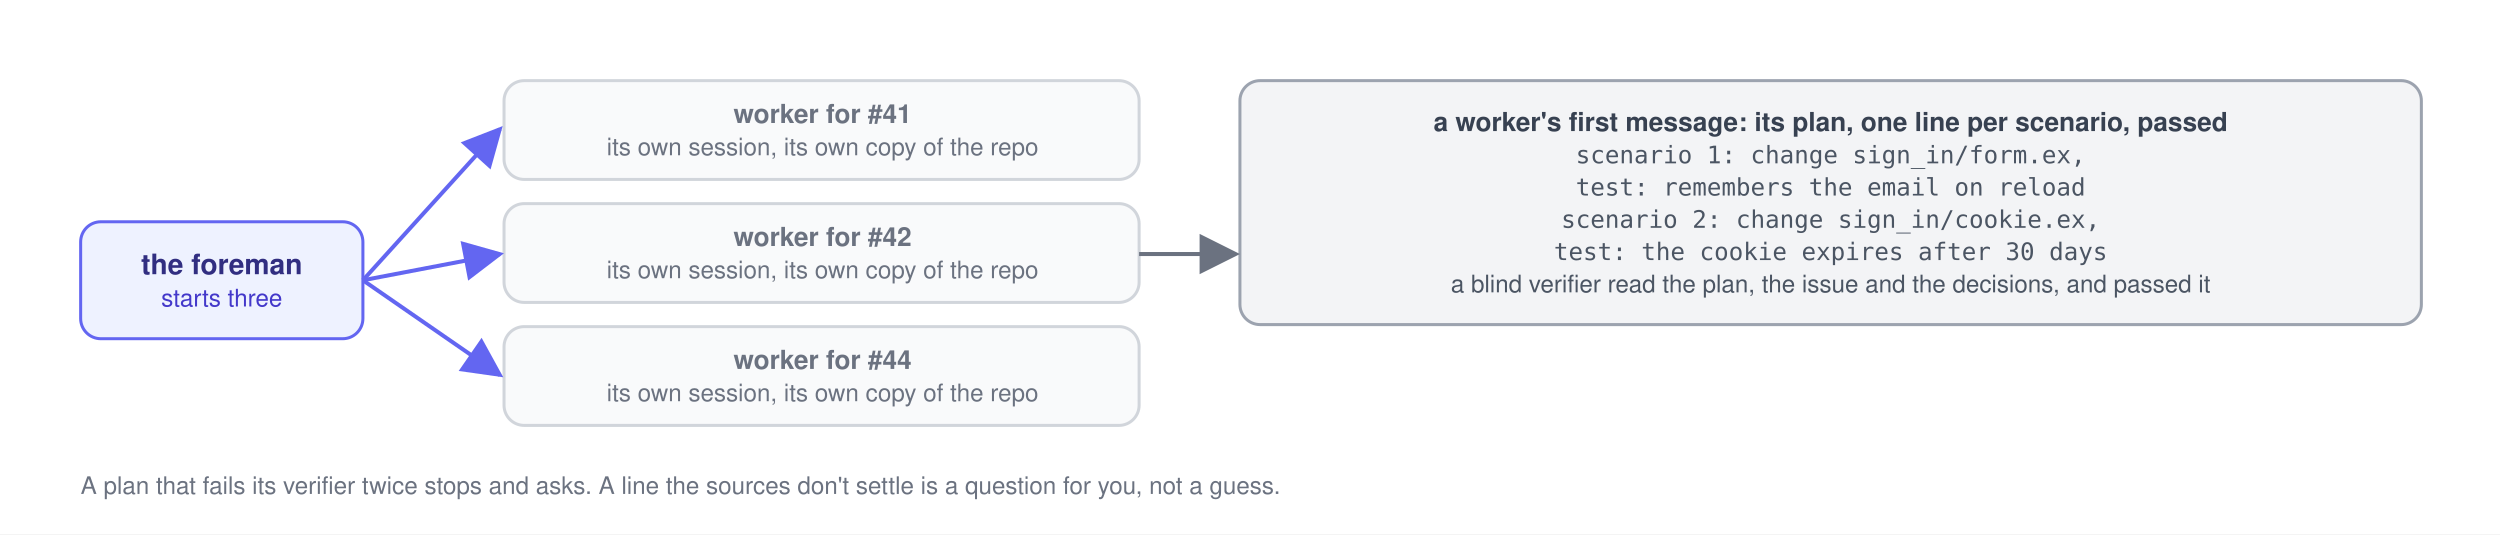
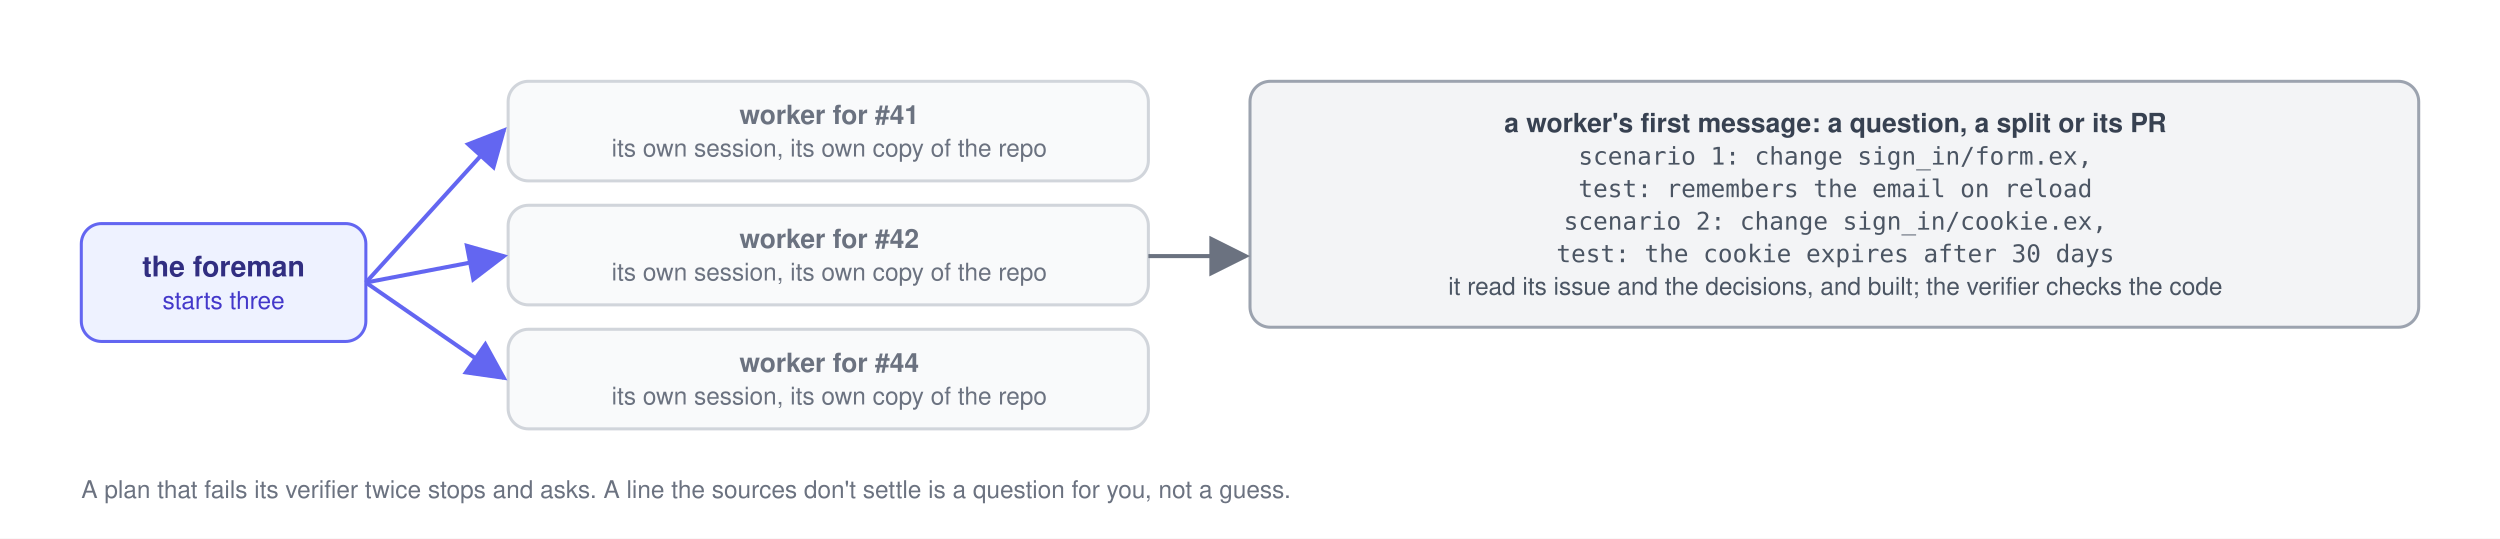
- <svg xmlns="http://www.w3.org/2000/svg" width="1240" height="265" viewBox="0 0 1240 265" font-family="-apple-system, Segoe UI, Helvetica, Arial, sans-serif" font-size="14">
-   <rect width="1240" height="265" fill="#ffffff" />
+ <svg xmlns="http://www.w3.org/2000/svg" width="1230" height="265" viewBox="0 0 1230 265" font-family="-apple-system, Segoe UI, Helvetica, Arial, sans-serif" font-size="14">
+   <rect width="1230" height="265" fill="#ffffff" />
  <defs>
    <marker id="m16a34a" markerWidth="10" markerHeight="10" refX="9" refY="5" orient="auto">
      <path d="M0,0 L10,5 L0,10 z" fill="#16a34a" />
    </marker>
    <marker id="m6366f1" markerWidth="10" markerHeight="10" refX="9" refY="5" orient="auto">
      <path d="M0,0 L10,5 L0,10 z" fill="#6366f1" />
    </marker>
    <marker id="m6b7280" markerWidth="10" markerHeight="10" refX="9" refY="5" orient="auto">
      <path d="M0,0 L10,5 L0,10 z" fill="#6b7280" />
    </marker>
    <marker id="md97706" markerWidth="10" markerHeight="10" refX="9" refY="5" orient="auto">
      <path d="M0,0 L10,5 L0,10 z" fill="#d97706" />
    </marker>
    <marker id="mdb2777" markerWidth="10" markerHeight="10" refX="9" refY="5" orient="auto">
      <path d="M0,0 L10,5 L0,10 z" fill="#db2777" />
    </marker>
    <marker id="mdc2626" markerWidth="10" markerHeight="10" refX="9" refY="5" orient="auto">
      <path d="M0,0 L10,5 L0,10 z" fill="#dc2626" />
    </marker>
  </defs>
  <rect x="40" y="110" width="140" height="58" rx="10" fill="#eef2ff" stroke="#6366f1" stroke-width="1.5" />
  <text x="110" y="136" text-anchor="middle" font-size="14" font-weight="600" fill="#312e81">the foreman</text>
  <text x="110" y="152" text-anchor="middle" font-size="12" fill="#4338ca">starts three</text>
  <rect x="250" y="40" width="315" height="49" rx="10" fill="#f9fafb" stroke="#d1d5db" stroke-width="1.5" />
  <text x="408" y="61" text-anchor="middle" font-size="13" font-weight="600" fill="#6b7280">worker for #41</text>
  <text x="408" y="77" text-anchor="middle" font-size="12" fill="#6b7280">its own session, its own copy of the repo</text>
  <rect x="250" y="101" width="315" height="49" rx="10" fill="#f9fafb" stroke="#d1d5db" stroke-width="1.5" />
  <text x="408" y="122" text-anchor="middle" font-size="13" font-weight="600" fill="#6b7280">worker for #42</text>
  <text x="408" y="138" text-anchor="middle" font-size="12" fill="#6b7280">its own session, its own copy of the repo</text>
  <rect x="250" y="162" width="315" height="49" rx="10" fill="#f9fafb" stroke="#d1d5db" stroke-width="1.5" />
  <text x="408" y="183" text-anchor="middle" font-size="13" font-weight="600" fill="#6b7280">worker for #44</text>
  <text x="408" y="199" text-anchor="middle" font-size="12" fill="#6b7280">its own session, its own copy of the repo</text>
  <line x1="180" y1="139" x2="248" y2="64" stroke="#6366f1" stroke-width="2" marker-end="url(#m6366f1)" />
  <line x1="180" y1="139" x2="248" y2="126" stroke="#6366f1" stroke-width="2" marker-end="url(#m6366f1)" />
  <line x1="180" y1="139" x2="248" y2="186" stroke="#6366f1" stroke-width="2" marker-end="url(#m6366f1)" />
-   <rect x="615" y="40" width="586" height="121" rx="10" fill="#f3f4f6" stroke="#9ca3af" stroke-width="1.5" />
-   <text x="908" y="65" text-anchor="middle" font-size="13" font-weight="600" fill="#374151">a worker's first message: its plan, one line per scenario, passed</text>
-   <text x="908" y="81" text-anchor="middle" font-size="12" font-family="Menlo, Consolas, monospace" fill="#4b5563">scenario 1: change sign_in/form.ex,</text>
-   <text x="908" y="97" text-anchor="middle" font-size="12" font-family="Menlo, Consolas, monospace" fill="#4b5563">  test: remembers the email on reload</text>
-   <text x="908" y="113" text-anchor="middle" font-size="12" font-family="Menlo, Consolas, monospace" fill="#4b5563">scenario 2: change sign_in/cookie.ex,</text>
-   <text x="908" y="129" text-anchor="middle" font-size="12" font-family="Menlo, Consolas, monospace" fill="#4b5563">  test: the cookie expires after 30 days</text>
-   <text x="908" y="145" text-anchor="middle" font-size="12" fill="#4b5563">a blind verifier read the plan, the issue and the decisions, and passed it</text>
+   <rect x="615" y="40" width="575" height="121" rx="10" fill="#f3f4f6" stroke="#9ca3af" stroke-width="1.5" />
+   <text x="903" y="65" text-anchor="middle" font-size="13" font-weight="600" fill="#374151">a worker's first message: a question, a split or its PR</text>
+   <text x="903" y="81" text-anchor="middle" font-size="12" font-family="Menlo, Consolas, monospace" fill="#4b5563">scenario 1: change sign_in/form.ex,</text>
+   <text x="903" y="97" text-anchor="middle" font-size="12" font-family="Menlo, Consolas, monospace" fill="#4b5563">  test: remembers the email on reload</text>
+   <text x="903" y="113" text-anchor="middle" font-size="12" font-family="Menlo, Consolas, monospace" fill="#4b5563">scenario 2: change sign_in/cookie.ex,</text>
+   <text x="903" y="129" text-anchor="middle" font-size="12" font-family="Menlo, Consolas, monospace" fill="#4b5563">  test: the cookie expires after 30 days</text>
+   <text x="903" y="145" text-anchor="middle" font-size="12" fill="#4b5563">it read its issue and the decisions, and built; the verifier checks the code</text>
  <line x1="565" y1="126" x2="613" y2="126" stroke="#6b7280" stroke-width="2" marker-end="url(#m6b7280)" />
  <text x="40" y="245" text-anchor="start" font-size="12" fill="#6b7280">A plan that fails its verifier twice stops and asks. A line the sources don't settle is a question for you, not a guess.</text>
</svg>
